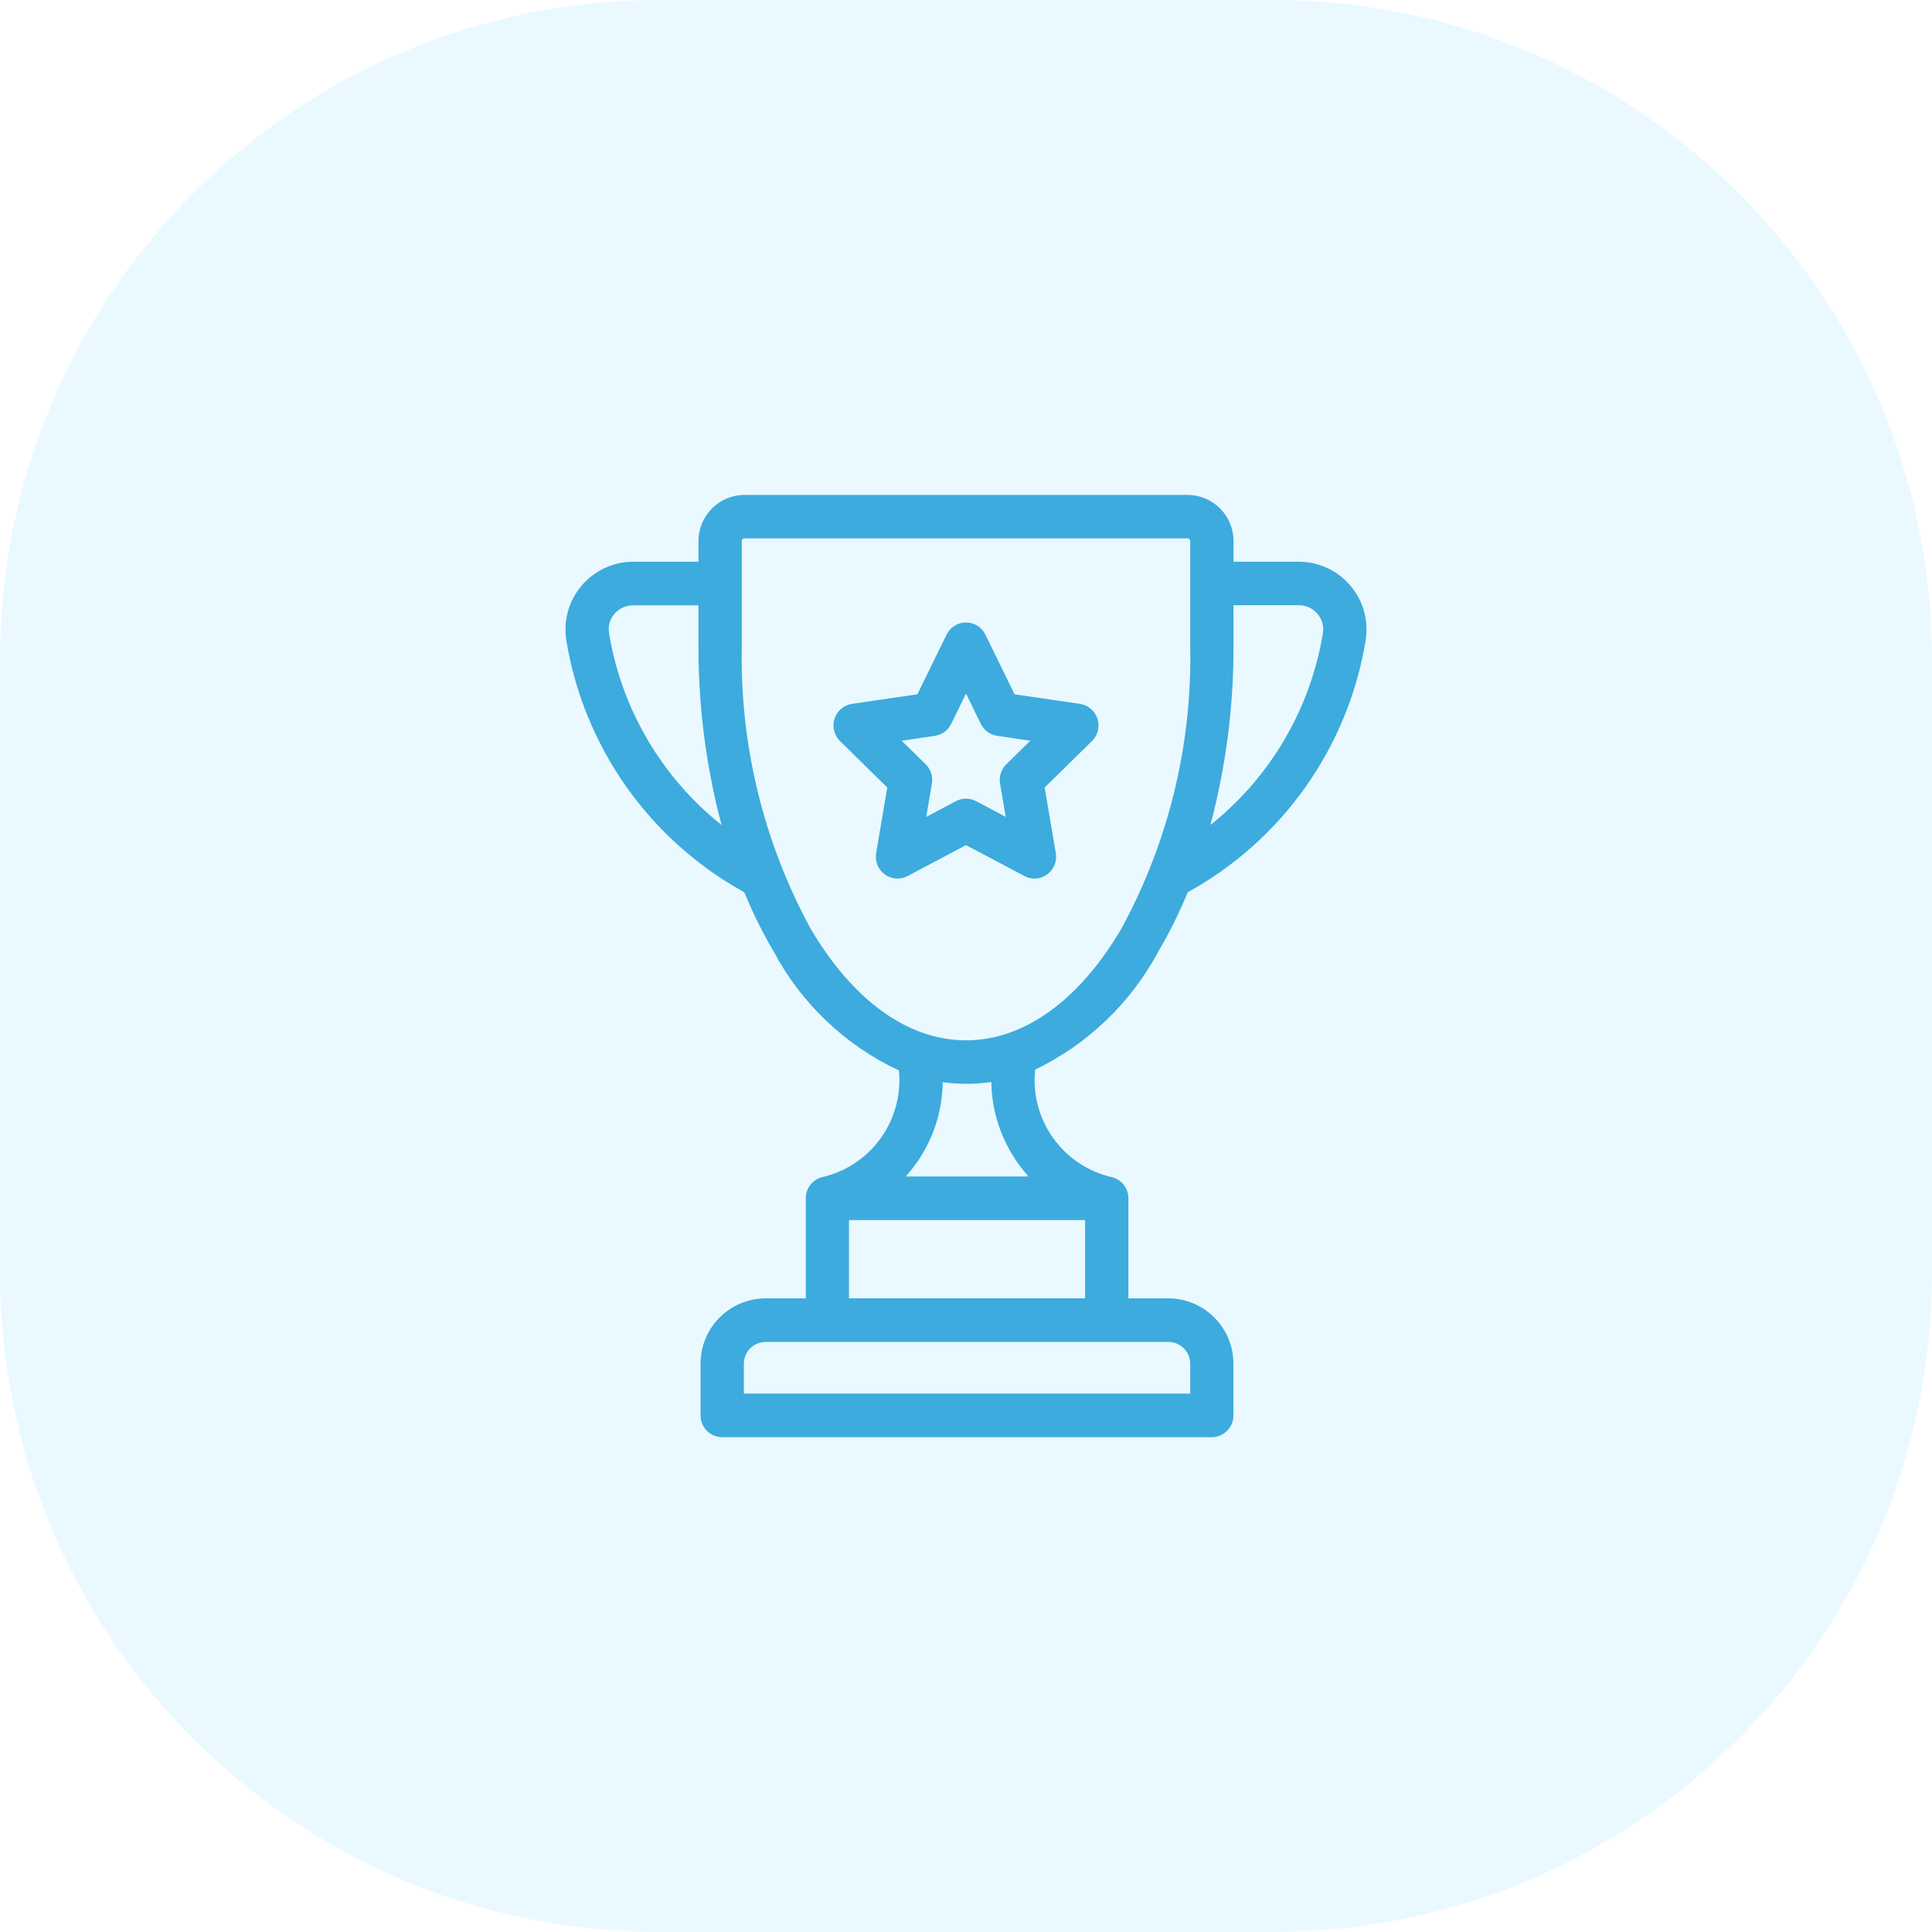
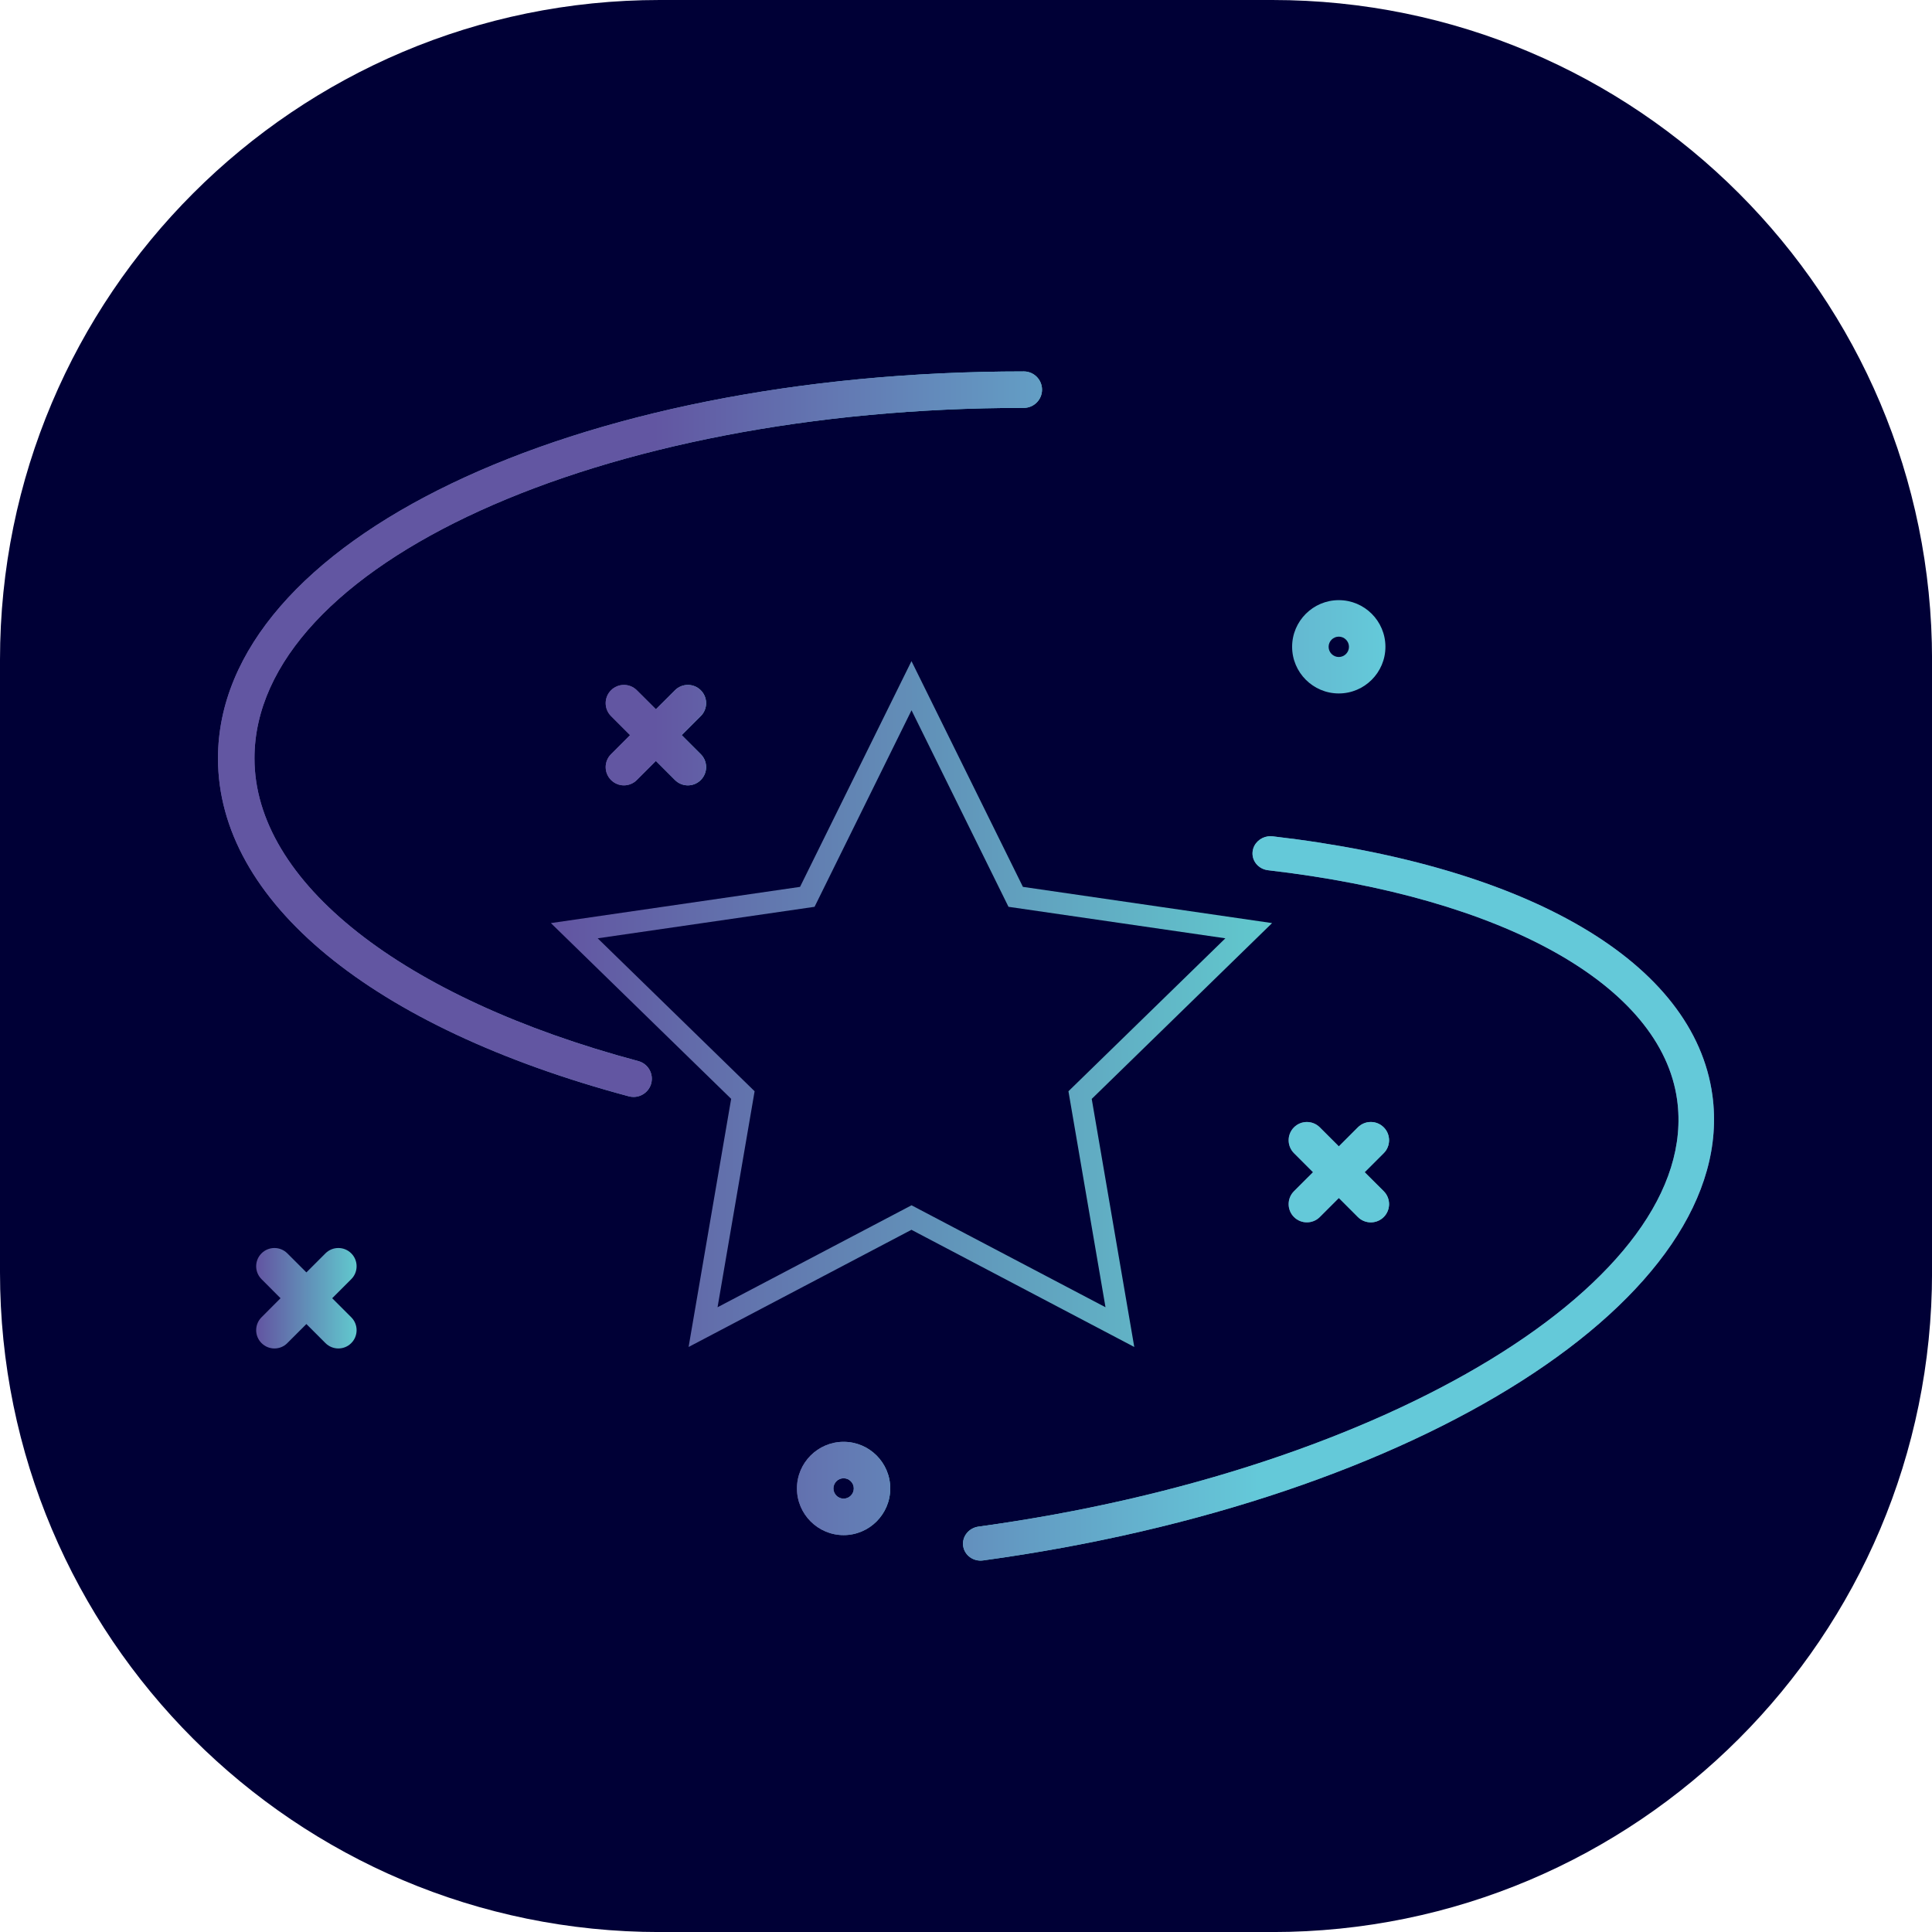
- <svg xmlns="http://www.w3.org/2000/svg" width="82" height="82" viewBox="0 0 82 82" fill="none">
-   <path d="M54 0H28C12.536 0 0 12.536 0 28V54C0 69.464 12.536 82 28 82H54C69.464 82 82 69.464 82 54V28C82 12.536 69.464 0 54 0Z" fill="#EAF9FF" />
-   <path d="M30.653 61C30.532 61 30.412 60.975 30.3 60.928C30.188 60.882 30.087 60.813 30.002 60.727C29.916 60.642 29.849 60.54 29.803 60.428C29.757 60.315 29.733 60.195 29.734 60.074V57.883C29.732 57.149 30.021 56.445 30.538 55.924C31.055 55.404 31.757 55.109 32.491 55.106H34.2V50.859C34.199 50.652 34.267 50.451 34.394 50.288C34.521 50.125 34.699 50.009 34.9 49.959H34.912C35.908 49.725 36.786 49.138 37.382 48.306C37.978 47.474 38.252 46.454 38.153 45.435C35.878 44.369 34.011 42.594 32.831 40.376C32.358 39.571 31.944 38.734 31.59 37.87C29.603 36.776 27.891 35.245 26.582 33.392C25.274 31.54 24.403 29.414 24.036 27.176C23.97 26.765 23.994 26.345 24.106 25.945C24.218 25.544 24.416 25.172 24.685 24.855C24.955 24.538 25.29 24.284 25.667 24.108C26.044 23.933 26.455 23.842 26.871 23.841H29.646V22.967C29.644 22.449 29.849 21.951 30.214 21.583C30.579 21.215 31.075 21.007 31.593 21.005H50.407C50.925 21.007 51.422 21.215 51.787 21.583C52.152 21.951 52.356 22.449 52.355 22.967V23.841H55.129C55.545 23.842 55.956 23.934 56.333 24.109C56.71 24.284 57.045 24.539 57.315 24.856C57.584 25.173 57.782 25.544 57.894 25.945C58.006 26.345 58.03 26.765 57.964 27.176C57.597 29.414 56.727 31.54 55.418 33.392C54.11 35.245 52.398 36.776 50.411 37.87C50.057 38.734 49.642 39.571 49.169 40.376C48.002 42.562 46.169 44.321 43.936 45.397C43.826 46.422 44.095 47.451 44.691 48.291C45.288 49.131 46.171 49.724 47.174 49.959H47.185C47.387 50.008 47.567 50.123 47.695 50.286C47.823 50.449 47.893 50.651 47.892 50.859V55.106H49.592C50.326 55.109 51.028 55.404 51.545 55.924C52.062 56.445 52.352 57.149 52.35 57.883V60.074C52.35 60.195 52.327 60.315 52.281 60.428C52.235 60.54 52.167 60.642 52.082 60.727C51.996 60.813 51.895 60.882 51.783 60.929C51.671 60.975 51.551 61 51.43 61H30.653ZM31.572 57.882V59.148H50.516V57.882C50.517 57.638 50.42 57.403 50.248 57.23C50.075 57.056 49.842 56.958 49.597 56.957H32.491C32.247 56.958 32.013 57.056 31.841 57.229C31.668 57.402 31.572 57.637 31.572 57.881V57.882ZM36.034 55.105H46.055V51.784H36.034V55.105ZM39.064 49.115C38.88 49.404 38.673 49.677 38.444 49.932H43.653C42.658 48.831 42.097 47.407 42.074 45.924C41.718 45.977 41.359 46.002 41 46C40.669 46 40.339 45.977 40.012 45.932C39.999 47.06 39.67 48.163 39.064 49.114V49.115ZM31.484 22.962V27.391C31.393 31.589 32.402 35.738 34.411 39.426C36.211 42.476 38.55 44.155 41 44.155C43.45 44.155 45.79 42.477 47.589 39.426C49.598 35.738 50.607 31.589 50.516 27.391V22.962C50.516 22.947 50.513 22.933 50.508 22.92C50.502 22.906 50.494 22.894 50.484 22.884C50.474 22.873 50.462 22.865 50.448 22.859C50.435 22.854 50.421 22.851 50.406 22.851H31.593C31.564 22.851 31.536 22.863 31.516 22.884C31.495 22.904 31.484 22.932 31.484 22.961V22.962ZM52.354 27.391C52.364 29.965 52.034 32.528 51.374 35.015C53.919 32.987 55.621 30.086 56.148 26.874C56.172 26.729 56.164 26.581 56.124 26.44C56.085 26.299 56.015 26.168 55.919 26.057C55.822 25.941 55.701 25.848 55.564 25.784C55.427 25.72 55.278 25.687 55.127 25.687H52.353L52.354 27.391ZM26.079 26.056C25.983 26.167 25.913 26.298 25.873 26.439C25.834 26.581 25.826 26.729 25.85 26.874C26.378 30.086 28.079 32.987 30.625 35.015C29.965 32.528 29.636 29.964 29.646 27.391V25.691H26.871C26.721 25.69 26.572 25.723 26.435 25.786C26.299 25.849 26.177 25.94 26.08 26.055L26.079 26.056ZM37.551 37.112C37.412 37.01 37.304 36.871 37.24 36.711C37.175 36.552 37.157 36.377 37.186 36.207L37.659 33.424L35.652 31.454C35.529 31.333 35.443 31.18 35.402 31.012C35.361 30.845 35.367 30.669 35.42 30.505C35.472 30.341 35.57 30.195 35.701 30.084C35.832 29.972 35.992 29.899 36.162 29.874L38.935 29.468L40.175 26.937C40.25 26.782 40.367 26.651 40.513 26.56C40.659 26.469 40.827 26.42 40.999 26.42C41.172 26.42 41.34 26.469 41.486 26.56C41.632 26.651 41.749 26.782 41.824 26.937L43.063 29.468L45.836 29.874C46.007 29.9 46.166 29.973 46.298 30.084C46.429 30.196 46.527 30.342 46.58 30.506C46.633 30.671 46.639 30.846 46.597 31.014C46.556 31.181 46.468 31.334 46.345 31.454L44.339 33.424L44.812 36.207C44.841 36.377 44.822 36.551 44.758 36.711C44.693 36.871 44.586 37.01 44.447 37.112C44.29 37.227 44.101 37.289 43.907 37.289C43.758 37.29 43.611 37.253 43.48 37.183L41 35.869L38.52 37.183C38.368 37.263 38.197 37.299 38.026 37.287C37.855 37.275 37.691 37.214 37.553 37.113L37.551 37.112ZM41.426 34.003L42.686 34.67L42.445 33.257C42.42 33.109 42.431 32.958 42.477 32.815C42.523 32.672 42.603 32.543 42.71 32.438L43.73 31.438L42.322 31.232C42.174 31.21 42.034 31.153 41.913 31.065C41.793 30.977 41.696 30.86 41.63 30.726L41 29.44L40.37 30.726C40.305 30.86 40.207 30.977 40.087 31.065C39.966 31.153 39.826 31.21 39.678 31.232L38.269 31.438L39.289 32.438C39.396 32.543 39.475 32.673 39.522 32.815C39.567 32.958 39.578 33.109 39.553 33.257L39.313 34.67L40.573 34.003C40.705 33.933 40.852 33.897 41.001 33.897C41.15 33.897 41.296 33.933 41.428 34.003H41.426Z" fill="#3DABDD" />
+ <svg xmlns="http://www.w3.org/2000/svg" xmlns:xlink="http://www.w3.org/1999/xlink" xml:space="preserve" width="21.696mm" height="21.696mm" version="1.1" style="shape-rendering:geometricPrecision; text-rendering:geometricPrecision; image-rendering:optimizeQuality; fill-rule:evenodd; clip-rule:evenodd" viewBox="0 0 417.63 417.63">
+   <defs>
+     <style type="text/css">
+    
+     .fil0 {fill:#000036;fill-rule:nonzero}
+     .fil10 {fill:url(#id0)}
+     .fil2 {fill:url(#id1)}
+     .fil4 {fill:url(#id2)}
+     .fil12 {fill:url(#id3)}
+     .fil1 {fill:url(#id4)}
+     .fil6 {fill:url(#id5)}
+     .fil5 {fill:url(#id6)}
+     .fil7 {fill:url(#id7)}
+     .fil13 {fill:url(#id8)}
+     .fil9 {fill:url(#id9)}
+     .fil11 {fill:url(#id10)}
+     .fil8 {fill:url(#id11)}
+     .fil3 {fill:url(#id12)}
+    
+   </style>
+     <linearGradient id="id0" gradientUnits="userSpaceOnUse" x1="131.31" y1="159.09" x2="152.27" y2="159.09">
+       <stop offset="0" style="stop-opacity:1; stop-color:#6256A2" />
+       <stop offset="1" style="stop-opacity:1; stop-color:#61C7CD" />
+     </linearGradient>
+     <linearGradient id="id1" gradientUnits="userSpaceOnUse" xlink:href="#id0" x1="278.92" y1="253.58" x2="299.87" y2="253.58">
+   </linearGradient>
+     <linearGradient id="id2" gradientUnits="userSpaceOnUse" xlink:href="#id0" x1="172.28" y1="321.75" x2="192.45" y2="321.75">
+   </linearGradient>
+     <linearGradient id="id3" gradientUnits="userSpaceOnUse" xlink:href="#id0" x1="55.76" y1="280.81" x2="76.71" y2="280.81">
+   </linearGradient>
+     <linearGradient id="id4" gradientUnits="userSpaceOnUse" xlink:href="#id0" x1="121.77" y1="218.33" x2="272.31" y2="218.33">
+   </linearGradient>
+     <linearGradient id="id5" gradientUnits="userSpaceOnUse" xlink:href="#id0" x1="47.12" y1="158.71" x2="225.26" y2="158.71">
+   </linearGradient>
+     <linearGradient id="id6" gradientUnits="userSpaceOnUse" x1="36.44" y1="321.75" x2="375.05" y2="321.75">
+       <stop offset="0" style="stop-opacity:1; stop-color:#6256A2" />
+       <stop offset="0.31" style="stop-opacity:1; stop-color:#6256A2" />
+       <stop offset="0.702" style="stop-opacity:1; stop-color:#64C9D9" />
+       <stop offset="1" style="stop-opacity:1; stop-color:#64C9D9" />
+     </linearGradient>
+     <linearGradient id="id7" gradientUnits="userSpaceOnUse" xlink:href="#id6" x1="36.45" y1="158.71" x2="375.04" y2="158.71">
+   </linearGradient>
+     <linearGradient id="id8" gradientUnits="userSpaceOnUse" xlink:href="#id6" x1="60.92" y1="139.82" x2="399.53" y2="139.82">
+   </linearGradient>
+     <linearGradient id="id9" gradientUnits="userSpaceOnUse" xlink:href="#id6" x1="42.65" y1="258.93" x2="369.48" y2="258.93">
+   </linearGradient>
+     <linearGradient id="id10" gradientUnits="userSpaceOnUse" xlink:href="#id6" x1="40.05" y1="159.09" x2="367.06" y2="159.09">
+   </linearGradient>
+     <linearGradient id="id11" gradientUnits="userSpaceOnUse" xlink:href="#id0" x1="365.41" y1="241.5" x2="199.31" y2="265.02">
+   </linearGradient>
+     <linearGradient id="id12" gradientUnits="userSpaceOnUse" xlink:href="#id6" x1="45.12" y1="253.58" x2="372.1" y2="253.58">
+   </linearGradient>
+   </defs>
+   <g id="Camada_x0020_1">
+     <g id="_1695996452112">
+       <path class="fil0" d="M275.03 0l-132.42 0c-78.76,0 -142.61,63.85 -142.61,142.61l0 132.42c0,78.76 63.85,142.61 142.61,142.61l132.42 0c78.76,0 142.61,-63.85 142.61,-142.61l0 -132.42c0,-78.76 -63.85,-142.61 -142.61,-142.61z" />
+       <path class="fil1" d="M236.01 237.53l38.97 -37.99 -53.86 -7.83 -24.09 -48.8 -24.09 48.8 -53.86 7.83 38.97 37.99 -9.2 53.64 48.17 -25.33 48.17 25.33 -9.2 -53.64zm28.87 -34.7l-46.88 -6.81 -20.96 -42.48 -20.96 42.48 -46.88 6.81 33.92 33.06 -8.01 46.69 41.93 -22.04 41.93 22.04 -8.01 -46.69 33.92 -33.06z" />
+       <path class="fil2" d="M279.71 263.08c0.77,0.77 1.78,1.15 2.79,1.15 1.01,0 2.02,-0.38 2.79,-1.15l4.12 -4.12 4.12 4.12c0.77,0.77 1.78,1.15 2.79,1.15 1.01,0 2.02,-0.38 2.79,-1.15 1.54,-1.54 1.54,-4.04 0,-5.58l-4.12 -4.11 4.12 -4.12c1.54,-1.54 1.54,-4.04 0,-5.58 -1.54,-1.54 -4.04,-1.54 -5.58,0l-4.12 4.12 -4.12 -4.12c-1.54,-1.54 -4.04,-1.54 -5.58,0 -1.54,1.54 -1.54,4.03 0,5.58l4.12 4.12 -4.12 4.11c-1.54,1.54 -1.54,4.04 0,5.58z" />
+       <path class="fil3" d="M279.71 263.08c0.77,0.77 1.78,1.15 2.79,1.15 1.01,0 2.02,-0.38 2.79,-1.15l4.12 -4.12 4.12 4.12c0.77,0.77 1.78,1.15 2.79,1.15 1.01,0 2.02,-0.38 2.79,-1.15 1.54,-1.54 1.54,-4.04 0,-5.58l-4.12 -4.11 4.12 -4.12c1.54,-1.54 1.54,-4.04 0,-5.58 -1.54,-1.54 -4.04,-1.54 -5.58,0l-4.12 4.12 -4.12 -4.12c-1.54,-1.54 -4.04,-1.54 -5.58,0 -1.54,1.54 -1.54,4.03 0,5.58l4.12 4.12 -4.12 4.11c-1.54,1.54 -1.54,4.04 0,5.58z" />
+       <path class="fil4" d="M182.36 323.95c-1.21,0 -2.2,-0.99 -2.2,-2.2 0,-1.21 0.99,-2.2 2.2,-2.2 1.21,0 2.2,0.99 2.2,2.2 0,1.21 -0.99,2.2 -2.2,2.2zm0 -12.28c-5.56,0 -10.09,4.52 -10.09,10.08 0,5.56 4.53,10.09 10.09,10.09 5.56,0 10.08,-4.53 10.08,-10.09 0,-5.56 -4.52,-10.08 -10.08,-10.08z" />
+       <path class="fil5" d="M182.36 323.95c-1.21,0 -2.2,-0.99 -2.2,-2.2 0,-1.21 0.99,-2.2 2.2,-2.2 1.21,0 2.2,0.99 2.2,2.2 0,1.21 -0.99,2.2 -2.2,2.2zm0 -12.28c-5.56,0 -10.09,4.52 -10.09,10.08 0,5.56 4.53,10.09 10.09,10.09 5.56,0 10.08,-4.53 10.08,-10.09 0,-5.56 -4.52,-10.08 -10.08,-10.08z" />
+       <path class="fil6" d="M137.98 229.37c-51.18,-13.69 -82.97,-38.77 -82.97,-65.44 0,-41.77 74.61,-75.76 166.3,-75.76 2.18,0 3.94,-1.76 3.94,-3.94 0,-2.18 -1.77,-3.94 -3.94,-3.94 -97.68,0 -174.19,36.74 -174.19,83.64 0,30.87 33.21,58.18 88.82,73.06 0.34,0.09 0.68,0.13 1.02,0.13 1.74,0 3.34,-1.16 3.81,-2.92 0.56,-2.11 -0.69,-4.27 -2.79,-4.83z" />
+       <path class="fil7" d="M137.98 229.37c-51.18,-13.69 -82.97,-38.77 -82.97,-65.44 0,-41.77 74.61,-75.76 166.3,-75.76 2.18,0 3.94,-1.76 3.94,-3.94 0,-2.18 -1.77,-3.94 -3.94,-3.94 -97.68,0 -174.19,36.74 -174.19,83.64 0,30.87 33.21,58.18 88.82,73.06 0.34,0.09 0.68,0.13 1.02,0.13 1.74,0 3.34,-1.16 3.81,-2.92 0.56,-2.11 -0.69,-4.27 -2.79,-4.83z" />
+       <path class="fil8" d="M275.09 180.78c-0.34,-0.04 -0.68,-0.03 -1,0.01 -1.68,0.23 -3.08,1.52 -3.31,3.21 -0.28,2.03 1.21,3.86 3.31,4.11 51.17,5.92 85.07,24.96 88.45,49.68 5.3,38.72 -62.45,80.08 -151.03,92.21 -2.1,0.29 -3.59,2.16 -3.31,4.18 0.28,2.02 2.21,3.42 4.31,3.13 94.35,-12.91 163.6,-57.08 157.65,-100.56 -3.92,-28.61 -39.46,-49.53 -95.07,-55.97z" />
+       <path class="fil9" d="M275.09 180.78c-0.34,-0.04 -0.68,-0.03 -1,0.01 -1.68,0.23 -3.08,1.52 -3.31,3.21 -0.28,2.03 1.21,3.86 3.31,4.11 51.17,5.92 85.07,24.96 88.45,49.68 5.3,38.72 -62.45,80.08 -151.03,92.21 -2.1,0.29 -3.59,2.16 -3.31,4.18 0.28,2.02 2.21,3.42 4.31,3.13 94.35,-12.91 163.6,-57.08 157.65,-100.56 -3.92,-28.61 -39.46,-49.53 -95.07,-55.97z" />
+       <path class="fil10" d="M151.48 149.21c-1.54,-1.54 -4.04,-1.54 -5.58,0l-4.12 4.11 -4.12 -4.11c-1.54,-1.54 -4.04,-1.54 -5.58,0 -1.54,1.54 -1.54,4.04 0,5.58l4.12 4.12 -4.12 4.12c-1.54,1.54 -1.54,4.04 0,5.58 0.77,0.77 1.78,1.16 2.79,1.16 1.01,0 2.02,-0.39 2.79,-1.16l4.12 -4.12 4.12 4.12c0.77,0.77 1.78,1.16 2.79,1.16 1.01,0 2.02,-0.39 2.79,-1.16 1.54,-1.54 1.54,-4.04 0,-5.58l-4.12 -4.12 4.12 -4.12c1.54,-1.54 1.54,-4.04 0,-5.58z" />
+       <path class="fil11" d="M151.48 149.21c-1.54,-1.54 -4.04,-1.54 -5.58,0l-4.12 4.11 -4.12 -4.11c-1.54,-1.54 -4.04,-1.54 -5.58,0 -1.54,1.54 -1.54,4.04 0,5.58l4.12 4.12 -4.12 4.12c-1.54,1.54 -1.54,4.04 0,5.58 0.77,0.77 1.78,1.16 2.79,1.16 1.01,0 2.02,-0.39 2.79,-1.16l4.12 -4.12 4.12 4.12c0.77,0.77 1.78,1.16 2.79,1.16 1.01,0 2.02,-0.39 2.79,-1.16 1.54,-1.54 1.54,-4.04 0,-5.58l-4.12 -4.12 4.12 -4.12c1.54,-1.54 1.54,-4.04 0,-5.58z" />
+       <path class="fil12" d="M75.93 270.93c-1.54,-1.54 -4.04,-1.54 -5.58,0l-4.12 4.12 -4.12 -4.12c-1.54,-1.54 -4.04,-1.54 -5.58,0 -1.54,1.54 -1.54,4.04 0,5.58l4.11 4.12 -4.11 4.12c-1.54,1.54 -1.54,4.04 0,5.58 0.77,0.77 1.78,1.16 2.79,1.16 1.01,0 2.02,-0.38 2.79,-1.16l4.12 -4.12 4.12 4.12c0.77,0.77 1.78,1.16 2.79,1.16 1.01,0 2.02,-0.38 2.79,-1.16 1.54,-1.54 1.54,-4.04 0,-5.58l-4.12 -4.12 4.12 -4.12c1.54,-1.54 1.54,-4.04 0,-5.58z" />
+       <path class="fil13" d="M289.4 137.62c1.21,0 2.2,0.99 2.2,2.2 0,1.21 -0.99,2.2 -2.2,2.2 -1.21,0 -2.2,-0.99 -2.2,-2.2 0,-1.21 0.99,-2.2 2.2,-2.2zm0 12.28c5.56,0 10.08,-4.53 10.08,-10.09 0,-5.56 -4.52,-10.08 -10.08,-10.08 -5.56,0 -10.09,4.52 -10.09,10.08 0,5.56 4.53,10.09 10.09,10.09z" />
+     </g>
+   </g>
</svg>
